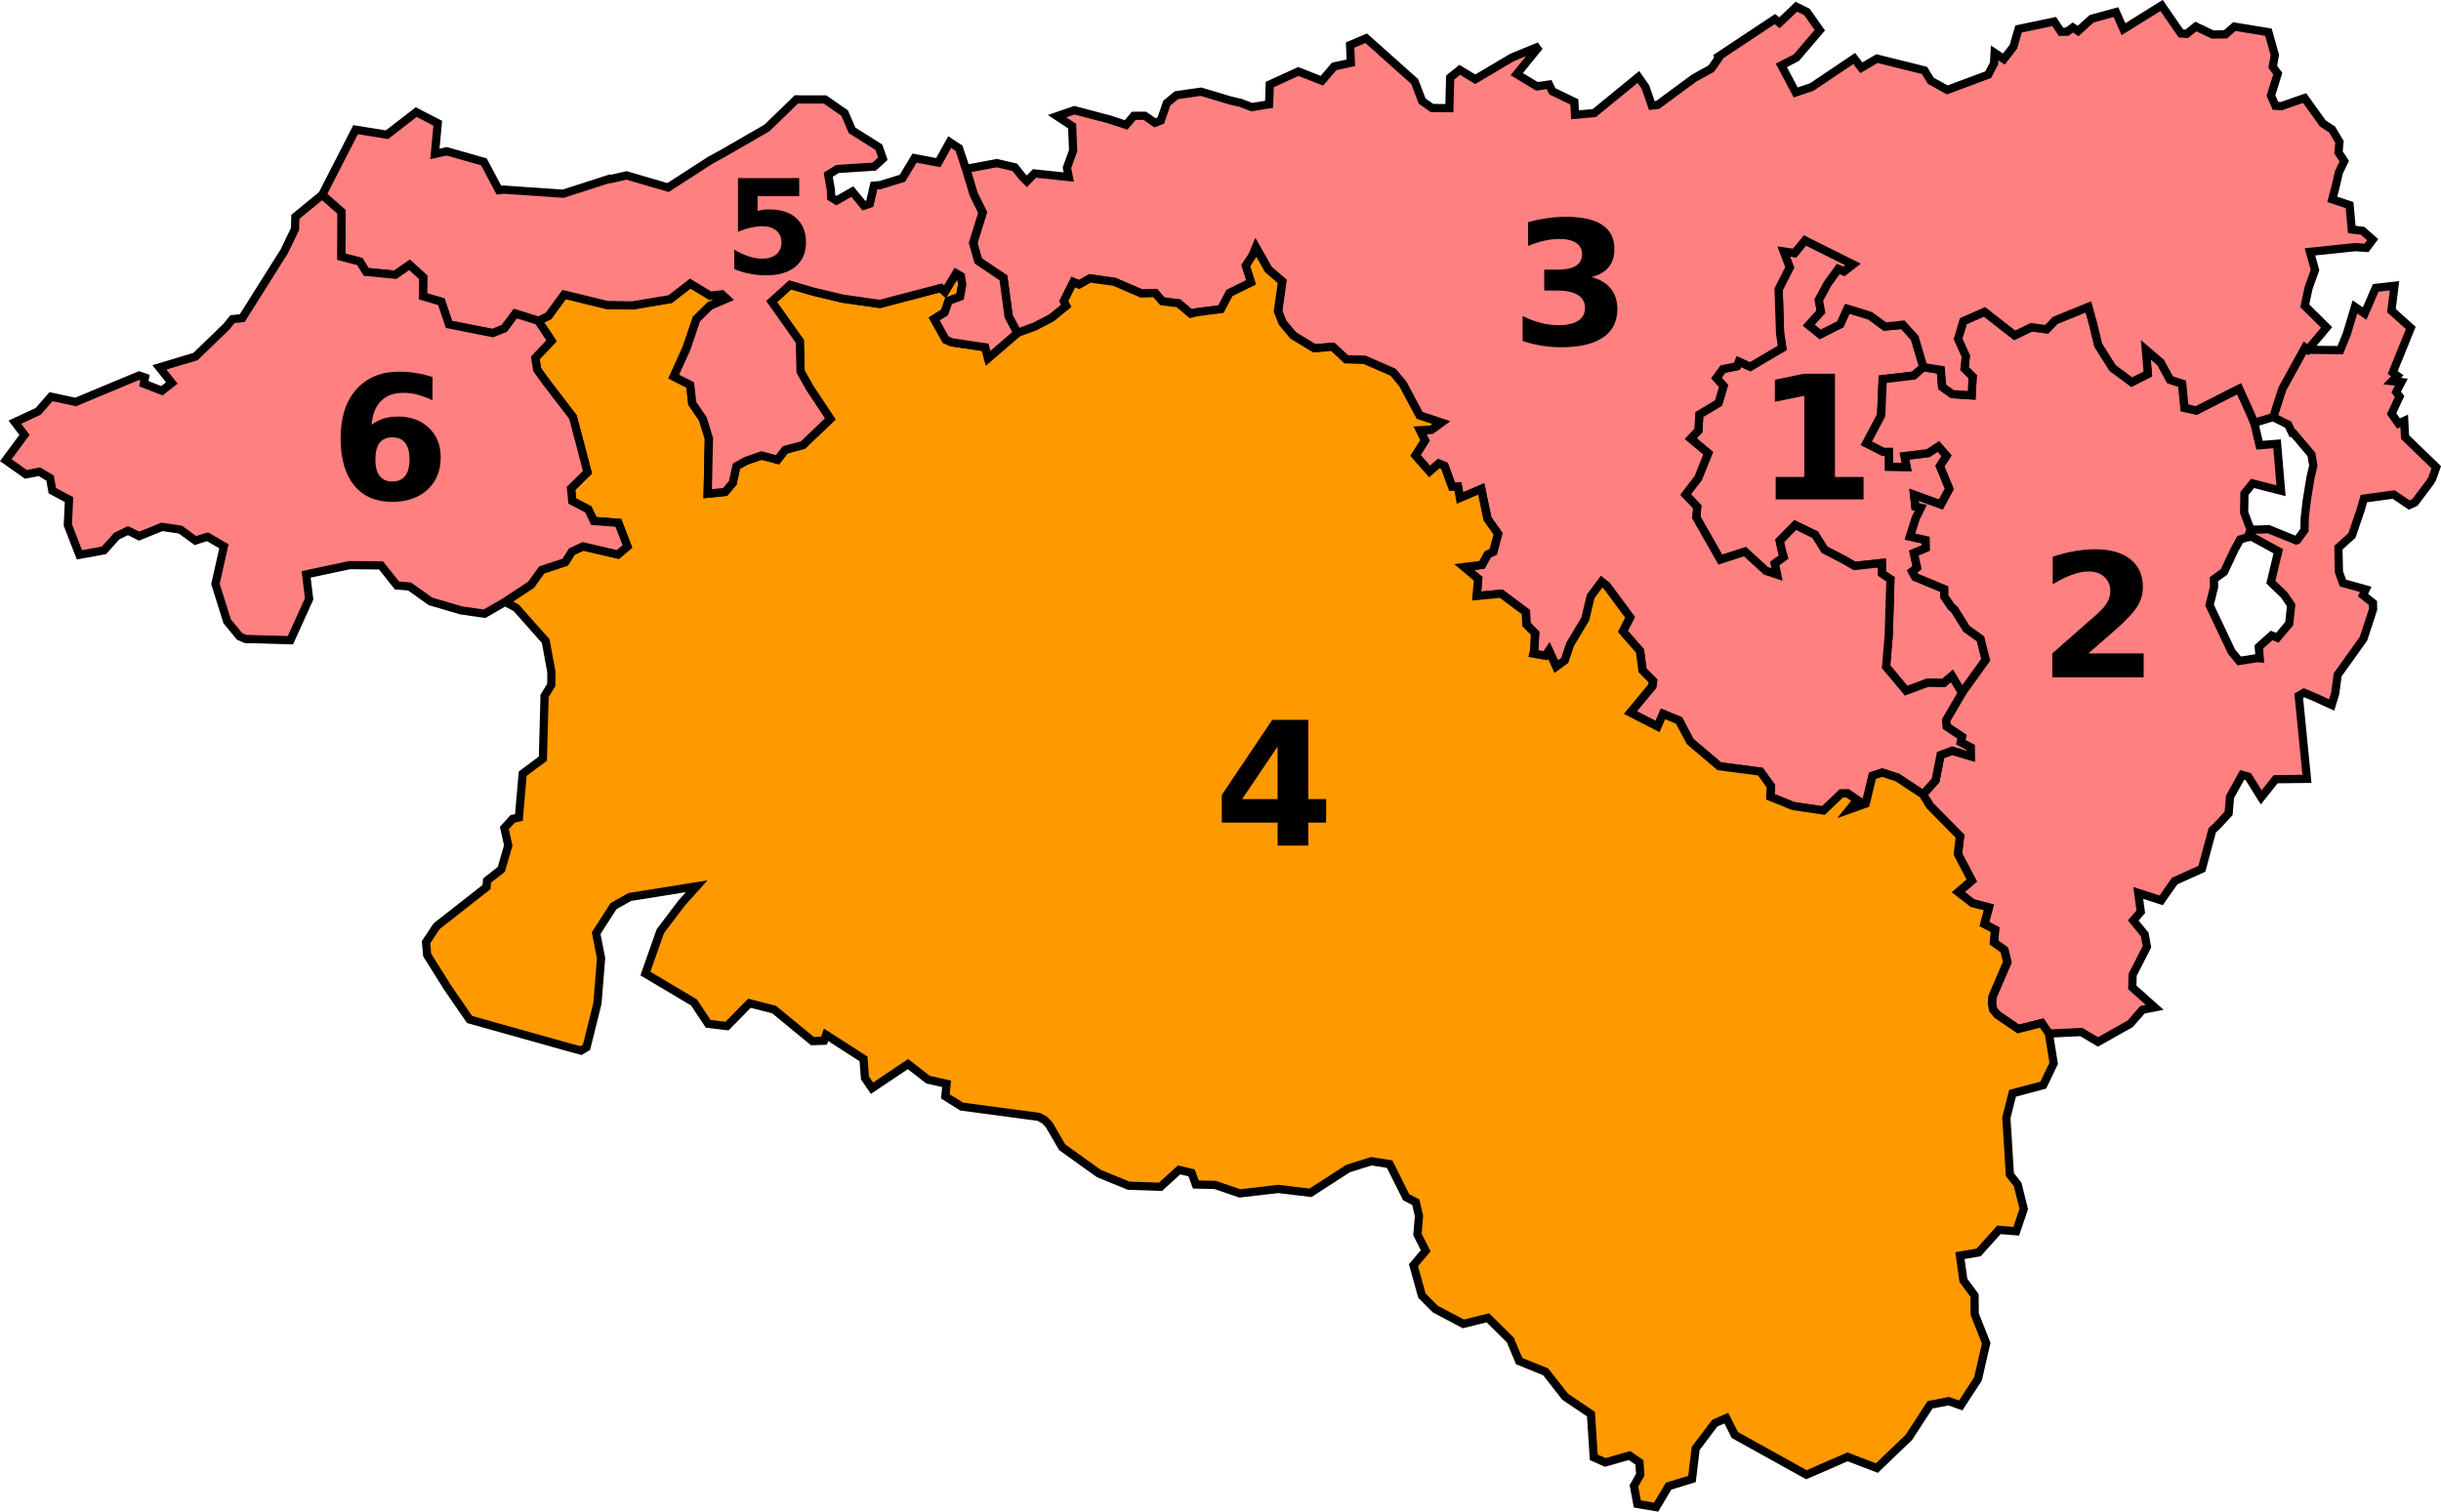
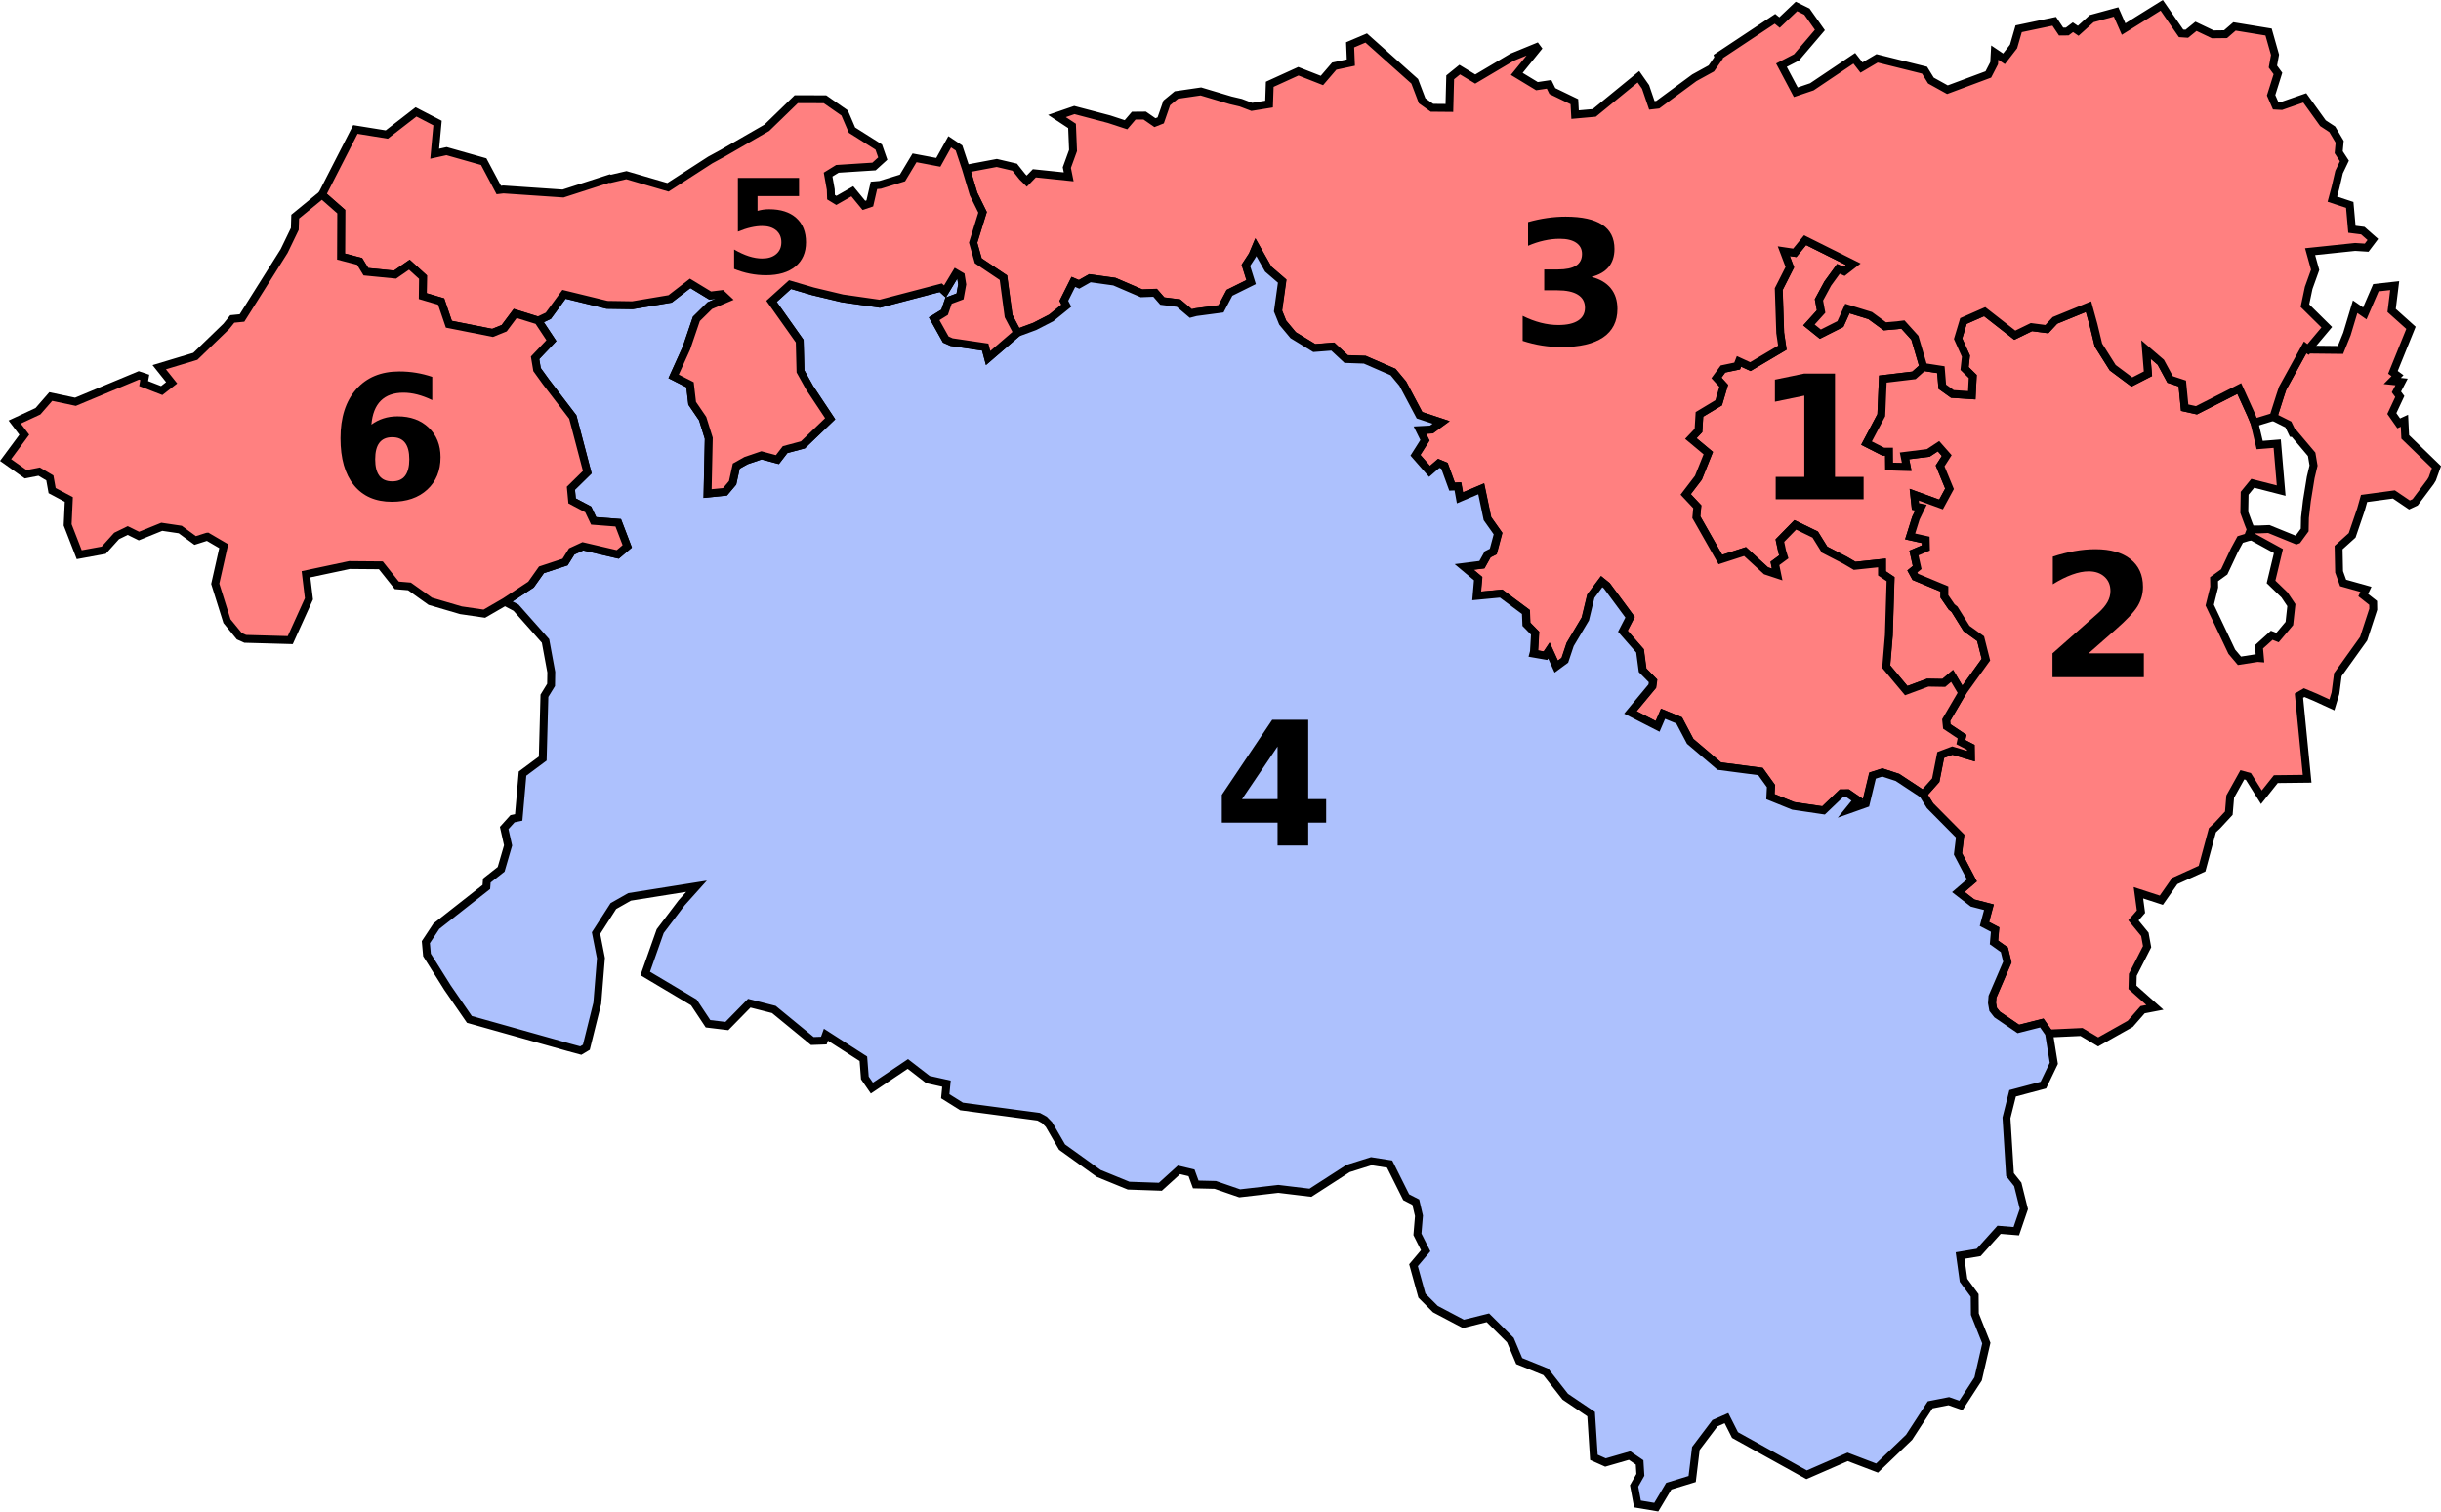
- <svg xmlns="http://www.w3.org/2000/svg" width="297.254" height="184.131" viewBox="0 0 297.254 184.131">
-   <path d="M210.588,72.417l2.932,5.158,3-.971,2.558,2.343,1.359,0.449-0.276-1.345,1.084-.8-0.2-.656-0.28-1.32,1.875-1.915,2.427,1.18,1.138,1.832,2.5,1.293,1.159,0.679,3.327-.353v1.27l1.046,0.7-0.211,6.829-0.319,3.834,2.439,2.917,2.619-.971,1.953,0.034,1.011-.854,1.222,2.057,2.907-4.039-0.647-2.556-1.71-1.234-1.472-2.358-0.342-.274L240.8,82.051l0-.9-3.536-1.47-0.363-.66,0.587-.476L237.1,76.776l1.454-.614-0.023-.986-1.9-.42,0.7-2.226,0.622-1.289-0.668-.138-0.154-1.428,3.262,1.188,1.034-1.9-1.146-2.788,0.808-1.263-1-1.136-1.245.813-2.9.363,0.269,1.333-2.136-.04-0.015-1.809-0.693,0-2.051-1.042,1.8-3.4,0.186-4.4,3.792-.453,1.149-1.023-1.046-3.557-1.458-1.612-0.727.09-1.468.127-1.788-1.312-2.777-.85-0.852,1.888L225.7,50.12,224.31,49l1.479-1.635-0.263-1.416,1.071-1.986,1.3-1.792,0.687,0.3,1.119-.865-5.868-2.926-1.253,1.541-1.341-.2,0.737,1.942-1.351,2.669,0.176,5.34,0.265,1.8-3.9,2.3-1.385-.641-0.221.57-1.725.361-0.794,1.086,0.879,0.967-0.612,2.065-2.339,1.4-0.119,1.963-0.933.979,2.128,1.777-1.2,3L209.3,69.64l1.412,1.506Z" transform="translate(-4.04 -9.404)" fill="#ff8080" stroke="#000" />
-   <path d="M277.321,71.831l0.04-2.328,0.992-1.211,3.46,0.888-0.484-5.718-2.134.173-0.645-2.729-0.391-.944-1.453-3.212-5.215,2.65-1.435-.319-0.288-2.941-1.479-.487-1.14-2.1L265.344,52l0.242,2.953-1.959,1-2.333-1.738-1.738-2.759-0.589-2.447-0.614-2.226-4.085,1.664-0.992,1.065L251.4,49.27l-2.024.986L245.7,47.39l-2.585,1.14-0.649,2.155,0.952,2.118-0.167,1.506,1,0.982-0.117,2.276-2.36-.157-1.232-.881-0.167-2.072-2.122-.33L237.1,55.149l-3.792.453L233.123,60l-1.8,3.4,2.051,1.042,0.693,0,0.015,1.809,2.136,0.04-0.269-1.333,2.9-.363,1.243-.817,1,1.14-0.808,1.263,1.146,2.784-1.034,1.907-3.262-1.188,0.154,1.428,0.668,0.138-0.622,1.289-0.7,2.226,1.9,0.42,0.023,0.982-1.454.618,0.393,1.765-0.587.476,0.363,0.664,3.536,1.47,0,0.9,0.886,1.293,0.343,0.274,1.472,2.358,1.71,1.23,0.647,2.56-2.907,4.039-1.948,3.327,0.081,0.775,1.857,1.238-0.146.668,1.2,0.626,0.017,1.078-2.258-.676-1.416.535-0.6,3.066-1.531,1.731,0.867,1.4,3.661,3.7-0.265,2.162,1.692,3.231-1.648,1.416,1.737,1.341,1.988,0.514-0.547,2.038,1.3,0.676-0.138,1.566,1.268,0.9,0.365,1.491-1.811,4.212-0.058.783,0.136,0.771L247.236,133l2.587,1.761,2.855-.723,0.881,1.263,3.934-.184,2.03,1.207,3.909-2.2,1.51-1.723,1.493-.288-2.734-2.433,0.042-1.533,1.742-3.421-0.273-1.5-1.393-1.7,0.919-1.057-0.311-2.3,2.79,0.908,1.641-2.347,3.318-1.5,1.259-4.678,0.616-.581,1.383-1.495,0.169-2.017,1.479-2.658L277.818,104l1.583,2.529,1.756-2.207,3.813-.044-1-10.122,0.639-.37,1.353,0.566,2.02,0.929,0.43-1.428,0.3-2.253,3.137-4.381,1.172-3.59-0.013-.771L291.8,81.9l0.328-.7-2.778-.779-0.487-1.353L288.8,76.115l1.65-1.487,1.071-3.141,0.382-1.353,3.63-.491,1.892,1.282,0.695-.322,1.865-2.489,0.221-.361,0.51-1.431-3.8-3.684-0.1-1.967-0.7.319-0.839-1.2,0.971-2.076-0.409-.551,0.629-1.215-1.134-.119,0.637-.645-0.556-.409,2.2-5.423-2.356-2.115,0.374-3.024-2.289.255L291.992,47.6l-1.176-.813-1,3.32-0.789,1.946-3.962-.044-0.349-.263-2.748,4.993-0.294.881-0.823,2.59,1.831,0.919,0.5,1.046,0.161,0.015,2.172,2.571,0.23,1.368-0.345,1.455-0.464,2.863-0.236,2.036-0.031,1.5-0.879,1.2-0.127.048-3.362-1.368-1.245.052-0.94,0-0.368.944,0.487-.086,3.239,1.777-0.9,3.759,1.641,1.585,0.835,1.243-0.244,2.237-1.445,1.717-0.7-.28-1.558,1.4,0.119,1.38-0.3-.023-2.2.345L275.8,88.8l-2.688-5.678,0.545-2.2-0.017-.959,1.24-.9,1.228-2.615,0.718-1.326,0.919-.28,0.368-.94-0.288-.723Z" transform="translate(-4.04 -9.404)" fill="#ff8080" stroke="#000" />
-   <path d="M204.425,20.02l-0.869-1.24-5.378,4.4-2.337.209-0.086-1.573-2.675-1.293-0.4-.821-1.479.221-2.456-1.491,2.75-3.392-3.318,1.36-4.484,2.658-1.894-1.147-1.161.94-0.1,3.728-2.118-.019-1.2-.85-0.906-2.379-5.906-5.269-1.959.833,0.09,2.162-2.024.432-1.5,1.746-2.869-1.125L158.665,19.7l-0.083,2.41-2.1.342-1.347-.51-1.226-.288-3.625-1.082L147.3,21l-1.17.963-0.737,2.124-0.7.278-1.247-.862-1.334.011-0.944,1.105-2.044-.672-4.244-1.117-2.115.727,1.834,1.207,0.123,2.991-0.756,2.084,0.226,1.128-4.179-.436-0.927.956-0.526-.52-0.938-1.18-2.187-.514-3.736.7,0.921,3.078,1.1,2.233L122.566,39l0.622,2.2,3.066,2.053,0.629,4.684,1.073,2.042,2.118-.779,2.011-1.034,1.836-1.487-0.305-.589,1.159-2.312,0.7,0.3,1.32-.746,2.982,0.416,3.306,1.424,1.648-.063,0.879,1.007,1.973,0.251,1.5,1.266,0.631-.165,3.049-.4,1.029-1.953,2.635-1.3-0.639-2.042,0.806-1.238L157,39.552l1.5,2.665,1.7,1.466-0.507,3.642,0.57,1.412,1.276,1.529,2.571,1.566,2.251-.177,1.633,1.518,2.268,0.082,3.442,1.5,1.18,1.412,2.04,3.849,2.629,0.873-1.176.858-1.406.079,0.612,1.238-1.157,1.825,1.719,1.963,1.124-.971,0.691,0.288,0.925,2.54,0.708-.031,0.253,1.4,2.59-1.1,0.758,3.632,1.288,1.821L185.9,76.609l-0.679.342-0.7,1.263-2.159.274,1.7,1.424-0.182,2.107,2.984-.284,3.011,2.241,0.061,1.5,1.059,1.082-0.13,2.264-0.061.224,1.46,0.255,0.42-.626,0.892,1.957,1.048-.771,0.645-1.93,1.846-3.1,0.67-2.78,1.322-1.769,0.618,0.5,2.834,3.834-0.879,1.706,2.088,2.387,0.315,2.368,1.27,1.289L205.263,93,202.6,96.21l3.318,1.7,0.66-1.537,1.955,0.806,1.347,2.556,3.548,3.016,5.012,0.656,1.274,1.769-0.065,1.293,2.778,1.125,3.694,0.547,2.172-2.076,0.76-.008,1.172,0.806-0.931,1.151,1.973-.7,0.819-3.406,1.192-.382,1.836,0.6,3.108,2.049,1.531-1.727,0.6-3.07,1.416-.535,2.258,0.676-0.015-1.078-1.2-.626,0.146-.668L241.1,97.91l-0.081-.775,1.948-3.327-1.222-2.057-1.011.854-1.953-.034-2.619.971-2.439-2.917,0.319-3.834,0.211-6.829-1.046-.7v-1.27l-3.327.353-1.159-.679-2.5-1.293-1.138-1.832-2.427-1.18-1.875,1.915,0.28,1.32,0.2,0.656-1.084.8,0.276,1.345-1.359-.449-2.558-2.343-3,.971L210.6,72.419l0.119-1.266L209.3,69.646l1.552-2.032,1.2-3-2.128-1.777,0.933-.982,0.117-1.959,2.341-1.408,0.612-2.065-0.879-.967,0.794-1.086,1.725-.361,0.221-.566,1.385,0.637,3.9-2.3-0.265-1.8-0.176-5.34,1.351-2.665-0.737-1.946,1.339,0.2,1.255-1.541,5.868,2.926-1.119.869-0.687-.3-1.3,1.792-1.071,1.986,0.263,1.416-1.479,1.639,1.387,1.117,2.441-1.23L229,47.01l2.775,0.854,1.79,1.309,1.468-.127,0.727-.09,1.456,1.612,1.046,3.559,2.124,0.33,0.167,2.072,1.23,0.881,2.362,0.153,0.115-2.276-0.994-.979L243.43,52.8l-0.952-2.118,0.649-2.159,2.585-1.136,3.669,2.863,2.024-.982,1.879,0.244,0.992-1.065,4.085-1.667,0.614,2.23,0.589,2.443,1.738,2.759,2.333,1.742,1.959-1L265.353,52l1.806,1.552,1.14,2.1,1.479,0.487,0.288,2.945L271.5,59.4l5.213-2.65,1.454,3.212,0.39,0.948,2.314-.708,0.823-2.59,0.294-.881,2.748-4.993L285.086,52l2.28-2.713-2.659-2.627,0.455-2.162,0.789-2.2-0.614-2.214,5.486-.574,1.4,0.09,0.752-1-1.222-1.077-1.326-.169-0.265-2.968-2.115-.7,0.384-1.435,0.434-1.867,0.647-1.353-0.7-1.069,0.119-1.266-0.9-1.522-1.134-.743-2.21-3.084-2.836.986-0.716-.04-0.549-1.263,0.833-2.658-0.614-.84,0.259-1.431-0.785-2.777-4.148-.679-1.092.944-1.552.019-2.047-.975-1.115.9-0.7-.048-2.358-3.414-4.642,2.89-0.913-2.08-2.968.81L257.1,13.183l-0.641-.436-0.689.518-0.75.008-0.835-1.247-4.333.908-0.624,2.155L248.064,16.6l-1.128-.76-0.073,1.289L246.157,18.5l-4.981,1.856-2.009-1.113-0.775-1.263-5.781-1.439-1.9,1.117-0.875-1.128L224.672,20l-1.957.664-1.748-3.295,1.833-.944,2.849-3.342-1.579-2.233-1.276-.629-2.059,1.957-0.553-.453-6.915,4.588,0.054,0.173-0.89,1.278L210.365,18.9l-4.456,3.283-0.72.082Z" transform="translate(-4.04 -9.404)" fill="#ff8080" stroke="#000" />
-   <path d="M189.04,175.2l-1.078-2.56-2.734-2.713-2.988.743-3.408-1.8-1.639-1.641-1.025-3.707,1.481-1.758-1-2,0.188-2.257-0.388-1.664-1.17-.6-2.013-4.033-2.234-.353-2.83.888-4.576,2.957-3.912-.472-4.7.543-2.98-1.027-2.37-.056-0.516-1.416-1.525-.361-2.27,2.057-3.868-.134-3.636-1.487-4.463-3.2-1.593-2.748-0.556-.57-0.7-.382-9.393-1.255-1.984-1.243,0.15-1.529-2.253-.5-2.45-1.9-4.377,2.938-0.856-1.243-0.18-2.328-4.557-2.93-0.257.716-1.4.052L98.3,132.376l-3-.764-2.725,2.78-2.3-.278-1.723-2.6-5.92-3.523,1.821-5.16,2.606-3.44,1.815-2.024-8.149,1.3-1.973,1.117-2.113,3.287,0.6,3.055-0.445,5.494-1.332,5.359-0.677.4-1.52-.412L61.22,133.585l-2.661-3.861-2.5-3.991-0.14-1.556,1.284-1.942,6.085-4.778,0.058-.783,1.742-1.372,0.846-2.913-0.476-2.118,1.015-1.128,0.754-.161,0.466-5.336,2.458-1.829,0.205-7.652,0.81-1.32,0.025-1.552-0.7-3.8L66.9,83.443l-1.36-.72,3.176-2.1,1.272-1.8,2.872-.948,0.812-1.3,1.357-.622,4.244,0.99,1.159-.982-1.1-2.87-2.989-.232-0.664-1.4-1.963-1.038L73.571,68.9l2-1.959L73.8,60.221l-3.285-4.294L69.449,54.45l-0.24-1.435,1.986-2.1-1.621-2.443,1.247-.593,1.913-2.608,5.238,1.278L81.064,46.6l4.588-.771,2.441-1.888,2.439,1.479,1.41-.177,0.576,0.543-2.028.862-1.639,1.612-1.213,3.567-1.558,3.44,2,1.011,0.261,2.26,1.276,1.871L90.361,62.8l-0.148,6.735,2.13-.221,0.919-1.09,0.445-2.038,1.19-.664,1.882-.641L98.715,65.4l0.936-1.215,2.172-.581,3.318-3.181-2.487-3.747-1.13-2.017-0.094-3.684L98,46.127l2.257-2.036,2.782,0.817,3.586,0.858,4.553,0.652,7.43-1.95,0.5,0.46,1.351-2.241,0.589,0.345,0.163,1.023-0.265,1.474-1.395.52-0.485,1.412-1.27.787,1.414,2.529,0.7,0.311,4.1,0.61,0.355,1.33,3.557-3.066,2.117-.779,2.011-1.034,1.836-1.487-0.305-.589,1.159-2.312,0.7,0.3,1.32-.746,2.98,0.416,3.308,1.424,1.646-.063,0.879,1.007,1.974,0.251,1.5,1.266,0.631-.165,3.049-.4,1.029-1.953,2.635-1.3-0.639-2.042,0.806-1.238,0.407-.971,1.5,2.665,1.7,1.466-0.507,3.642,0.57,1.412,1.276,1.529,2.571,1.566,2.251-.177,1.631,1.518,2.27,0.082,3.442,1.5,1.178,1.412L176.9,60l2.629,0.873-1.176.862-1.406.075,0.61,1.238L176.4,64.874l1.717,1.963,1.124-.971,0.693,0.288,0.925,2.54,0.708-.031,0.253,1.4,2.59-1.1,0.756,3.632,1.289,1.821L185.873,76.6l-0.679.342-0.7,1.263-2.159.274,1.7,1.424L183.851,82l2.982-.284,3.013,2.241,0.061,1.5,1.059,1.082-0.132,2.264-0.059.224,1.46,0.255,0.42-.626,0.89,1.957,1.048-.771,0.645-1.93,1.848-3.1,0.67-2.777,1.32-1.773,0.62,0.5,2.834,3.834-0.879,1.706,2.088,2.387,0.315,2.368,1.27,1.289-0.09.637L202.569,96.2l3.318,1.7,0.66-1.537,1.953,0.806,1.349,2.556,3.548,3.016,5.01,0.656,1.274,1.769-0.065,1.293,2.78,1.125,3.692,0.547,2.174-2.076,0.76-.008,1.172,0.806L229.264,108l1.973-.7,0.819-3.406,1.192-.382,1.836,0.6,3.108,2.049,0.867,1.4,3.659,3.7-0.263,2.162,1.692,3.235-1.648,1.412,1.735,1.341,1.99,0.514-0.549,2.038,1.3,0.679-0.138,1.562,1.268,0.9,0.365,1.491-1.811,4.216-0.058.783,0.136,0.768,0.484,0.618,2.587,1.765,2.855-.723,0.881,1.259,0.585,3.657-1.272,2.65-3.742.994-0.75,2.991,0.432,6.917,0.944,1.188,0.745,3-0.923,2.706-2.1-.173-2.485,2.761-2.262.378,0.418,3.012,1.357,1.844,0.021,2.28,1.4,3.527-1,4.361-2.1,3.227-1.476-.518-2.264.445-2.573,3.957-3.9,3.744-3.577-1.364-5,2.178-8.721-4.835-1.04-2.061-1.406.618-2.32,3.074-0.451,3.721-2.848.873-1.522,2.556-2.287-.386-0.413-2.2,0.762-1.349-0.094-1.518-1.216-.833-2.936.846-1.41-.629-0.34-5.261-3.147-2.124-2.368-3.024Z" transform="translate(-4.04 -9.404)" fill="#f90" stroke="#000" />
-   <path d="M57,28.155l0.347-3.74-2.625-1.357-3.557,2.755L47.339,25.2l-4.07,7.954,2.345,2.061-0.023,5.476,2.262,0.589,0.768,1.255,3.55,0.349,1.738-1.2,1.665,1.514-0.029,2.316,2.235,0.66,0.938,2.761,5.321,1.053,1.414-.57,1.345-1.8,2.782,0.865,1.247-.589,1.913-2.611,5.238,1.278,3.091,0.048,4.588-.771L88.1,43.947l2.439,1.479,1.41-.173,0.576,0.539-2.028.862-1.639,1.612-1.213,3.567-1.558,3.44,2,1.015,0.261,2.257,1.276,1.871,0.746,2.391-0.148,6.735,2.13-.221,0.919-1.09L93.715,66.2l1.19-.668,1.882-.641,1.936,0.518,0.936-1.215,2.172-.581,3.318-3.181-2.487-3.744-1.13-2.02-0.094-3.684-3.431-4.845,2.257-2.038,2.782,0.817,3.586,0.858,4.553,0.652,7.43-1.946,0.5,0.46,1.351-2.245,0.589,0.345,0.163,1.027-0.265,1.47-1.395.52-0.485,1.412-1.27.787,1.414,2.529,0.7,0.315,4.1,0.606,0.355,1.33,3.557-3.062-1.075-2.046-0.629-4.68-3.064-2.057-0.624-2.2,1.147-3.7-1.1-2.233-0.923-3.078-0.84-2.521-1.13-.75-1.391,2.5-2.894-.547-1.468,2.45-2.715.837-0.76.067-0.5,2.193-0.72.24-1.408-1.713L105.9,33.837l-0.65-.4-0.029-.919-0.326-1.829,1.128-.7,4.463-.288,1.065-.967-0.491-1.4L107.8,25.283l-0.9-2.1L104.51,21.52l-3.494-.008-1.349,1.312-2.237,2.17-5.371,3.1-1.522.829-5.142,3.323-5.064-1.478-1.938.453-0.1-.048L72.625,33l-7.269-.5-0.56.067-1.834-3.452-4.523-1.282Z" transform="translate(-4.04 -9.404)" fill="#ff8080" stroke="#000" />
-   <path d="M38.664,40.006l-5.129,8.151-1.186.119-0.721.9L27.852,52.83l-4.4,1.326,1.514,1.9L23.759,57l-2.2-.854,0.136-.754-0.721-.244-7.719,3.216-3.007-.637-1.56,1.788L5.852,60.831l1.172,1.545-2.28,3.08L7.2,67.191,8.669,66.9l0.165-.034,1.3,0.768,0.278,1.545,2.032,1.078-0.142,3.1,1.41,3.632,2.986-.547L18.265,74.7l1.355-.66,1.364,0.672,2.782-1.128,2.247,0.334,1.819,1.333,1.447-.46,0.046,0,1.982,1.159-1.032,4.58L31.7,85.079l1.5,1.832,0.725,0.326,5.482,0.153,2.276-5.029-0.361-2.991,5.294-1.125,3.82,0.031,1.944,2.443,1.541,0.13,2.535,1.809,3.73,1.094,2.855,0.416,2.506-1.451,3.176-2.1L70,78.828l2.872-.948,0.812-1.293,1.357-.626,4.244,0.99,1.159-.982-1.1-2.87-2.989-.232-0.664-1.4-1.963-1.038-0.146-1.541,2-1.959-1.763-6.716-3.285-4.294-1.069-1.478-0.24-1.435L71.2,50.918l-1.621-2.447L66.8,47.606l-1.345,1.8-1.414.57L58.72,48.919l-0.938-2.761-2.235-.66,0.029-2.316-1.665-1.514-1.738,1.2-3.55-.349-0.768-1.255-2.262-.589L45.614,35.2,43.269,33.14l-3.26,2.673-0.048,1.5Z" transform="translate(-4.04 -9.404)" fill="#ff8080" stroke="#000" />
-   <text transform="translate(147.849 103.001)" font-size="21" font-family="DejaVu Sans" font-weight="700">4</text>
-   <text transform="translate(40.182 60.834)" font-size="21" font-family="DejaVu Sans" font-weight="700">6</text>
-   <text transform="translate(88.182 33.322)" font-size="15.941" font-family="DejaVu Sans" font-weight="700">5</text>
-   <text transform="translate(184.015 42.001)" font-size="21" font-family="DejaVu Sans" font-weight="700">3</text>
-   <text transform="translate(213.765 60.834)" font-size="21" font-family="DejaVu Sans" font-weight="700">1</text>
-   <text transform="translate(248.265 82.501)" font-size="21" font-family="DejaVu Sans" font-weight="700">2</text>
+ <svg xmlns="http://www.w3.org/2000/svg" width="930.125" height="576.101" viewBox="0 0 930.125 576.101">
+   <path d="M685.186,578.408l9.176,16.142,9.392-3.038,8,7.332,4.252,1.405-0.865-4.21,3.393-2.51-0.63-2.054-0.877-4.131,5.867-5.993,7.6,3.693,3.561,5.735,7.837,4.047,3.627,2.126,10.413-1.1v3.975l3.273,2.192-0.66,21.372-1,12,7.633,9.128,8.2-3.038,6.113,0.108,3.165-2.672,3.825,6.438,9.1-12.641-2.024-8-5.351-3.861-4.606-7.38-1.069-.858-2.78-4.047,0.006-2.816-11.068-4.6-1.135-2.066,1.838-1.49-1.231-5.537,4.552-1.921-0.072-3.087-5.933-1.315,2.186-6.966,1.946-4.035-2.09-.433-0.481-4.468,10.209,3.717,3.237-5.957-3.585-8.726,2.528-3.951-3.135-3.555-3.9,2.546-9.062,1.135,0.841,4.173-6.684-.126-0.048-5.663-2.168.012-6.419-3.261,5.639-10.635,0.582-13.77,11.866-1.417,3.6-3.2L768.5,510.015l-4.564-5.044-2.276.282-4.594.4-5.6-4.107-8.69-2.66-2.666,5.909-7.633,3.838-4.348-3.5,4.63-5.117-0.823-4.432,3.351-6.216,4.078-5.609,2.15,0.937,3.5-2.709-18.364-9.158-3.921,4.822-4.2-.625,2.306,6.077-4.228,8.353,0.552,16.712,0.829,5.639L705.8,521.022l-4.336-2.006-0.691,1.784-5.4,1.129-2.486,3.4,2.75,3.027-1.915,6.462-7.32,4.4-0.372,6.143-2.919,3.063,6.66,5.561L686,563.36l-4.852,6.359,4.42,4.714Z" transform="translate(-38.86 -381.291)" fill="#ff8080" stroke="#000" stroke-width="3" />
+   <path d="M894.033,576.577l0.126-7.284,3.1-3.789,10.827,2.78-1.513-17.9-6.678.54-2.018-8.539-1.225-2.954-4.546-10.052-16.322,8.293-4.492-1-0.9-9.206-4.63-1.525-3.567-6.581-5.651-4.858,0.757,9.242-6.131,3.14-7.3-5.441-5.441-8.635-1.844-7.657-1.922-6.966L821.881,503.4l-3.1,3.333-5.879-.762-6.335,3.087-11.482-8.972-8.089,3.567-2.03,6.744,2.978,6.63-0.522,4.714,3.117,3.074-0.366,7.122-7.386-.493-3.855-2.756L778.4,522.2l-6.642-1.033-3.6,3.2L756.3,525.786l-0.589,13.77-5.633,10.635,6.419,3.261,2.168-.012,0.048,5.663,6.684,0.126-0.841-4.173,9.062-1.135,3.891-2.558,3.141,3.567-2.528,3.951,3.585,8.714-3.237,5.969-10.209-3.717,0.481,4.468,2.09,0.433-1.946,4.035-2.186,6.966,5.933,1.315,0.072,3.074-4.552,1.934,1.231,5.525-1.838,1.49,1.135,2.077,11.068,4.6-0.006,2.816,2.774,4.047,1.075,0.858,4.606,7.38,5.351,3.849,2.024,8.011-9.1,12.641-6.1,10.413,0.252,2.426,5.813,3.873-0.456,2.09,3.765,1.958,0.054,3.375-7.068-2.114-4.432,1.676-1.892,9.6-4.792,5.417,2.714,4.384L785.8,700.026l-0.829,6.768,5.3,10.112-5.158,4.432,5.435,4.2,6.221,1.609-1.711,6.378,4.06,2.114-0.433,4.9,3.969,2.828,1.141,4.666-5.669,13.181-0.18,2.45,0.426,2.414,1.513,1.934,8.1,5.513,8.936-2.264,2.756,3.951,12.311-.576,6.353,3.777,12.232-6.876,4.726-5.392,4.672-.9-8.557-7.614,0.132-4.8,5.453-10.707-0.853-4.7-4.36-5.326,2.876-3.309-0.973-7.212,8.731,2.841,5.134-7.344,10.383-4.7,3.939-14.641,1.928-1.819,4.33-4.678,0.529-6.312,4.63-8.317,2.306,0.643,4.954,7.915,5.495-6.906,11.932-.138-3.123-31.677,2-1.159,4.234,1.772,6.323,2.907,1.345-4.468,0.925-7.05,9.818-13.71,3.669-11.235-0.042-2.414-3.777-2.978,1.027-2.192-8.7-2.438-1.525-4.233-0.192-9.254,5.164-4.654,3.351-9.83,1.195-4.233,11.362-1.537,5.921,4.011,2.174-1.009,5.837-7.789,0.691-1.129,1.6-4.48-11.9-11.53-0.3-6.155-2.18,1-2.624-3.741,3.038-6.5L952,530.682l1.97-3.8-3.549-.372,1.994-2.018-1.741-1.279,6.87-16.971-7.374-6.618,1.171-9.464-7.164.8-4.228,9.783-3.681-2.546-3.123,10.389-2.468,6.089-12.4-.138-1.093-.822-8.6,15.626-0.919,2.756-2.576,8.107,5.729,2.876,1.579,3.273,0.5,0.048,6.8,8.047,0.721,4.282-1.081,4.552-1.453,8.959-0.739,6.372-0.1,4.69-2.75,3.753-0.4.15-10.521-4.282-3.9.162-2.942-.012-1.153,2.954,1.525-.27,10.137,5.561-2.816,11.764,5.134,4.961,2.612,3.891-0.763,7-4.522,5.375-2.192-.877-4.876,4.4L900,632.146l-0.937-.072-6.882,1.081L889.27,629.7l-8.413-17.769,1.705-6.876-0.054-3,3.879-2.8,3.843-8.185,2.246-4.15,2.876-.877,1.153-2.942-0.9-2.264Z" transform="translate(-38.86 -381.291)" fill="#ff8080" stroke="#000" stroke-width="3" />
+   <path d="M665.9,414.426l-2.72-3.879-16.832,13.77-7.314.655-0.27-4.924L630.389,416l-1.261-2.57-4.63.691-7.687-4.666,8.605-10.617-10.383,4.258L601,411.412l-5.927-3.591-3.633,2.942-0.306,11.668-6.63-.06-3.747-2.66-2.834-7.446-18.484-16.49-6.131,2.606,0.282,6.768-6.335,1.351-4.69,5.465-8.978-3.519-10.9,4.972-0.258,7.542-6.582,1.069-4.216-1.6-3.837-.9-11.344-3.387-9.344,1.363-3.663,3.014-2.306,6.648-2.2.871-3.9-2.7-4.174.036-2.955,3.459-6.4-2.1-13.283-3.5-6.618,2.276,5.741,3.777,0.384,9.362-2.366,6.522,0.708,3.531-13.079-1.363-2.9,2.991-1.645-1.627-2.937-3.693-6.846-1.609L406.973,445.6l2.882,9.632,3.441,6.99-3.585,11.59,1.946,6.894,9.6,6.425,1.97,14.659,3.357,6.389,6.63-2.438L439.5,502.5l5.747-4.654-0.955-1.844,3.627-7.236,2.18,0.937,4.131-2.336,9.332,1.3,10.347,4.455,5.158-.2,2.75,3.153,6.173,0.787,4.69,3.964,1.976-.517,9.542-1.267,3.219-6.113,8.245-4.084-2-6.389,2.522-3.873,1.273-3.038,4.708,8.341,5.32,4.588-1.585,11.4,1.784,4.42,3.993,4.786,8.047,4.9,7.044-.553,5.11,4.75,7.1,0.258,10.773,4.69,3.693,4.42L579.83,539.6l8.227,2.732-3.681,2.684-4.4.246,1.915,3.873-3.621,5.711,5.381,6.143,3.519-3.038,2.162,0.9,2.894,7.951,2.216-.1,0.793,4.366,8.107-3.435L605.713,579l4.03,5.7-1.814,6.828L605.8,592.6l-2.2,3.951-6.756.858,5.327,4.455-0.57,6.594,9.338-.888,9.422,7.014,0.192,4.69,3.315,3.387-0.408,7.086-0.192.7,4.57,0.8,1.315-1.958,2.793,6.125L635.222,633l2.018-6.041,5.777-9.7,2.1-8.7,4.138-5.537,1.934,1.561,8.87,12-2.75,5.339,6.534,7.471,0.985,7.41,3.975,4.035-0.276,1.994-8.341,10.041,10.383,5.315,2.066-4.81,6.119,2.522,4.216,8,11.1,9.44,15.685,2.054,3.987,5.537-0.2,4.047,8.7,3.519,11.56,1.712,6.8-6.5,2.378-.024,3.669,2.522-2.912,3.6,6.173-2.192,2.564-10.659,3.729-1.195,5.747,1.885,9.728,6.413,4.792-5.4,1.892-9.608,4.432-1.676,7.068,2.114-0.048-3.375-3.771-1.958,0.456-2.09-5.813-3.873-0.252-2.426,6.1-10.413-3.825-6.438-3.165,2.672-6.113-.108-8.2,3.038-7.633-9.128,1-12,0.66-21.372-3.273-2.192v-3.975l-10.413,1.1-3.627-2.126-7.837-4.047-3.561-5.735-7.6-3.693-5.867,5.993,0.877,4.131,0.63,2.054-3.393,2.51,0.865,4.21-4.252-1.405-8-7.332-9.392,3.038-9.176-16.142,0.372-3.964-4.426-4.714,4.858-6.359L689.8,554l-6.66-5.561,2.919-3.074,0.366-6.131,7.326-4.408,1.915-6.462-2.75-3.027,2.486-3.4,5.4-1.129,0.691-1.772,4.336,1.994,12.191-7.212-0.829-5.639-0.552-16.712,4.228-8.341-2.306-6.089,4.192,0.625,3.927-4.822L745.038,482l-3.5,2.72-2.15-.949-4.078,5.609-3.351,6.216,0.823,4.432-4.63,5.128,4.342,3.5,7.638-3.849L742.8,498.9l8.683,2.672,5.6,4.1,4.594-.4,2.276-.282,4.558,5.044,3.273,11.139,6.648,1.033,0.522,6.485,3.849,2.756,7.392,0.48,0.36-7.122-3.111-3.063,0.522-4.714-2.978-6.63,2.03-6.756,8.089-3.555,11.482,8.959,6.335-3.074,5.879,0.762,3.1-3.333,12.785-5.219,1.922,6.978,1.844,7.644,5.441,8.635,7.3,5.452,6.131-3.14-0.757-9.242,5.651,4.858,3.567,6.57,4.63,1.525,0.9,9.218,4.492,0.984,16.316-8.293,4.552,10.052,1.219,2.967,7.242-2.216,2.576-8.107,0.919-2.756,8.6-15.626,1.093,0.822,7.134-8.491-8.323-8.221,1.423-6.768,2.468-6.882-1.922-6.93,17.169-1.8,4.384,0.282,2.354-3.123-3.825-3.369-4.149-.529-0.829-9.29-6.618-2.18,1.2-4.492,1.357-5.843,2.024-4.233L930,439.3l0.372-3.964-2.822-4.762L924,428.246,917.08,418.6l-8.876,3.087-2.24-.126-1.718-3.951,2.606-8.317-1.922-2.63,0.811-4.48-2.456-8.69L890.3,391.363l-3.417,2.954-4.858.06-6.408-3.051-3.489,2.828-2.18-.15-7.38-10.683-14.527,9.044-2.859-6.509-9.29,2.534-5.152,4.642-2.006-1.363-2.156,1.622-2.348.024-2.612-3.9-13.56,2.841-1.952,6.744-3.639,4.714-3.531-2.378-0.228,4.035-2.21,4.293-15.589,5.807-6.287-3.483-2.426-3.951-18.094-4.5-5.939,3.5-2.738-3.531-16.166,10.863-6.125,2.077-5.471-10.311,5.735-2.954,8.918-10.461-4.942-6.99-3.993-1.97-6.444,6.125-1.73-1.417-21.643,14.358,0.168,0.54-2.786,4-6.461,3.555-13.944,10.275-2.252.258Z" transform="translate(-38.86 -381.291)" fill="#ff8080" stroke="#000" stroke-width="3" />
+   <path d="M617.748,900.069l-3.375-8.011-8.557-8.491-9.35,2.324L585.8,880.258l-5.128-5.134-3.207-11.6,4.636-5.5-3.141-6.263,0.589-7.062-1.213-5.206-3.663-1.885-6.3-12.623-6.99-1.1-8.857,2.78L538.2,835.91l-12.245-1.477-14.713,1.7-9.326-3.213-7.416-.174-1.615-4.432-4.774-1.129-7.1,6.438L468.9,833.2l-11.38-4.654-13.968-10.029-4.984-8.6-1.741-1.784-2.186-1.195-29.4-3.928-6.209-3.891,0.468-4.786-7.05-1.573-7.668-5.933-13.7,9.194-2.678-3.891-0.564-7.284-14.262-9.17-0.8,2.24-4.39.162-14.641-12.022-9.386-2.39-8.527,8.7-7.194-.871-5.393-8.131-18.526-11.026,5.7-16.148,8.155-10.767,5.681-6.336-25.5,4.06-6.173,3.5-6.612,10.287,1.874,9.56-1.393,17.193-4.167,16.772-2.12,1.267-4.756-1.291L217.72,769.843l-8.329-12.082-7.831-12.49-0.438-4.87,4.017-6.077,19.042-14.953,0.18-2.45,5.453-4.293,2.648-9.115-1.489-6.63,3.177-3.531,2.36-.5,1.459-16.7,7.693-5.723,0.643-23.949,2.534-4.131,0.078-4.858-2.192-11.9L235.5,612.917l-4.258-2.252,9.939-6.558,3.982-5.621,8.99-2.967,2.54-4.06,4.245-1.946,13.283,3.1,3.627-3.074-3.441-8.984-9.356-.726-2.078-4.378-6.143-3.249-0.456-4.81,6.245-6.131L257.1,540.242,246.821,526.8l-3.345-4.624-0.751-4.492,6.215-6.558-5.074-7.644,3.9-1.855,5.987-8.161,16.394,4,9.674,0.15,14.358-2.414,7.638-5.909,7.633,4.63,4.414-.553,1.8,1.7-6.347,2.7-5.128,5.044-3.8,11.164-4.876,10.767,6.251,3.165,0.817,7.074,3.993,5.855,2.336,7.482L308.457,569.4l6.666-.691L318,565.294l1.393-6.378,3.723-2.077,5.891-2.006,6.059,1.622,2.93-3.8,6.8-1.819,10.383-9.956-7.783-11.728-3.537-6.312-0.294-11.53-10.737-15.175,7.062-6.372,8.708,2.558L359.819,495l14.25,2.042,23.252-6.1,1.579,1.441,4.228-7.014,1.844,1.081,0.511,3.2-0.829,4.612-4.366,1.627-1.519,4.42-3.975,2.462,4.426,7.915,2.2,0.973,12.833,1.91,1.111,4.162,11.134-9.6,6.624-2.438,6.293-3.236,5.747-4.654-0.955-1.844,3.627-7.236,2.18,0.937,4.131-2.336,9.326,1.3,10.353,4.455,5.152-.2,2.75,3.153,6.179,0.787,4.69,3.964,1.976-.517,9.542-1.267,3.219-6.113,8.245-4.084-2-6.389,2.522-3.873,1.273-3.038,4.708,8.341,5.32,4.588-1.585,11.4,1.784,4.42,3.993,4.786,8.047,4.9,7.044-.553,5.1,4.75,7.1,0.258,10.773,4.69,3.687,4.42,6.39,12.046,8.227,2.732-3.681,2.7-4.4.234,1.91,3.873-3.615,5.711,5.375,6.143,3.519-3.038,2.168,0.9,2.894,7.951,2.216-.1,0.793,4.366,8.107-3.435,2.366,11.367,4.035,5.7-1.819,6.828-2.126,1.069-2.2,3.951-6.756.858,5.32,4.455-0.564,6.594,9.332-.888,9.428,7.014,0.192,4.69,3.315,3.387-0.414,7.086-0.186.7,4.57,0.8,1.315-1.958,2.786,6.125,3.279-2.414,2.018-6.041,5.783-9.7,2.1-8.69,4.131-5.548,1.94,1.561,8.87,12-2.75,5.339,6.534,7.471,0.985,7.41,3.975,4.035-0.282,1.994-8.335,10.041,10.383,5.315,2.066-4.81,6.113,2.522,4.222,8,11.1,9.44,15.68,2.054,3.987,5.537-0.2,4.047,8.7,3.519,11.554,1.712,6.8-6.5,2.378-.024,3.669,2.522-2.912,3.6,6.173-2.192,2.564-10.659,3.729-1.195,5.747,1.885,9.728,6.413,2.714,4.384,11.452,11.566-0.823,6.768,5.3,10.125-5.158,4.42,5.429,4.2,6.227,1.609-1.718,6.378,4.066,2.126-0.433,4.888,3.969,2.828,1.141,4.666-5.669,13.193-0.18,2.45,0.426,2.4,1.513,1.934,8.1,5.525,8.936-2.264,2.756,3.939,1.832,11.446-3.982,8.293L805.755,798l-2.348,9.362,1.351,21.648,2.955,3.717,2.33,9.374-2.889,8.467-6.558-.54-7.777,8.641-7.08,1.183,1.309,9.428,4.245,5.771,0.066,7.134,4.378,11.038-3.129,13.649-6.558,10.1-4.618-1.622-7.086,1.394L766.3,929.133,754.1,940.85l-11.194-4.27L727.268,943.4l-27.293-15.133-3.255-6.449-4.4,1.934-7.26,9.621-1.411,11.644-8.912,2.732-4.762,8-7.158-1.207-1.291-6.882,2.384-4.222-0.294-4.75-3.807-2.606-9.188,2.649-4.414-1.97-1.063-16.466-9.849-6.648-7.41-9.464Z" transform="translate(-38.86 -381.291)" fill="#adc1fd" stroke="#000" stroke-width="3" />
+   <path d="M204.5,439.887l1.087-11.7-8.215-4.246-11.134,8.624-11.962-1.934-12.737,24.892,7.338,6.449-0.072,17.139,7.08,1.844,2.4,3.928,11.109,1.093,5.441-3.765,5.212,4.738-0.09,7.248,7,2.066L209.9,504.9l16.652,3.3,4.426-1.784,4.21-5.621,8.708,2.709,3.9-1.844,5.987-8.173,16.394,4,9.674,0.15,14.358-2.414,7.638-5.909,7.633,4.63,4.414-.54,1.8,1.687-6.347,2.7-5.128,5.044-3.8,11.164-4.876,10.767,6.251,3.177L302.615,535l3.993,5.855,2.336,7.482-0.463,21.078,6.666-.691,2.876-3.411,1.393-6.372,3.723-2.09,5.891-2.006,6.059,1.622,2.93-3.8,6.8-1.819,10.383-9.956-7.783-11.716-3.537-6.323-0.294-11.53L332.85,496.156l7.062-6.378,8.708,2.558,11.224,2.684,14.25,2.042,23.252-6.089,1.579,1.441,4.228-7.026L405,486.469l0.511,3.213-0.829,4.6-4.366,1.627-1.519,4.42-3.975,2.462,4.426,7.915,2.2,0.984,12.833,1.9,1.111,4.162,11.134-9.584-3.363-6.4-1.97-14.646-9.59-6.438-1.952-6.894,3.591-11.59-3.441-6.99-2.889-9.632-2.63-7.891-3.537-2.348-4.354,7.825-9.056-1.712-4.594,7.668-8.5,2.618-2.378.21-1.573,6.864-2.252.751-4.408-5.362-6.083,3.471-2.036-1.243-0.09-2.876-1.021-5.723,3.531-2.18,13.968-.9,3.333-3.027-1.537-4.384L363.507,430.9l-2.816-6.57-7.488-5.206-10.935-.024-4.222,4.107-7,6.792-16.809,9.687-4.762,2.594-16.094,10.4-15.847-4.624-6.065,1.417-0.324-.15-17.727,5.723-22.748-1.55-1.753.21-5.741-10.8-14.154-4.011Z" transform="translate(-38.86 -381.291)" fill="#ff8080" stroke="#000" stroke-width="3" />
+   <path d="M147.13,476.975l-16.052,25.51-3.711.372-2.258,2.816-11.818,11.434-13.758,4.15,4.738,5.945-3.789,2.954L93.6,527.486l0.426-2.36-2.258-.762L67.61,534.428l-9.41-1.994-4.882,5.6-8.876,4.12,3.669,4.834-7.134,9.638,7.669,5.429,4.612-.9,0.516-.108,4.072,2.4,0.871,4.834,6.359,3.375-0.444,9.687,4.414,11.367L78.389,591l4.9-5.429,4.24-2.066,4.27,2.1,8.708-3.531,7.032,1.045,5.693,4.173,4.528-1.441,0.144-.012,6.2,3.627L120.876,603.8l4.468,14.238,4.69,5.735,2.27,1.021,17.157,0.48,7.122-15.739-1.129-9.362,16.568-3.519,11.956,0.1,6.083,7.644,4.822,0.408,7.933,5.663,11.674,3.423,8.936,1.3,7.843-4.54,9.939-6.558,3.982-5.621,8.99-2.967,2.54-4.047,4.245-1.958,13.283,3.1,3.627-3.074-3.441-8.984-9.356-.726L263,575.448l-6.143-3.249-0.456-4.822,6.245-6.131-5.519-21.018-10.281-13.44-3.345-4.624-0.751-4.492,6.215-6.545-5.074-7.657-8.708-2.709-4.21,5.621-4.426,1.784-16.652-3.3-2.937-8.641-7-2.066,0.09-7.248-5.212-4.738-5.441,3.765-11.109-1.093-2.4-3.928-7.08-1.844,0.072-17.139-7.338-6.449-10.2,8.365-0.15,4.7Z" transform="translate(-38.86 -381.291)" fill="#ff8080" stroke="#000" stroke-width="3" />
+   <text transform="translate(462.617 322.267)" font-size="65.722" font-family="DejaVu Sans" font-weight="700">4</text>
+   <text transform="translate(125.662 190.301)" font-size="65.722" font-family="DejaVu Sans" font-weight="700">6</text>
+   <text transform="translate(275.885 104.197)" font-size="49.89" font-family="DejaVu Sans" font-weight="700">5</text>
+   <text transform="translate(575.805 131.359)" font-size="65.722" font-family="DejaVu Sans" font-weight="700">3</text>
+   <text transform="translate(668.912 190.301)" font-size="65.722" font-family="DejaVu Sans" font-weight="700">1</text>
+   <text transform="translate(776.885 258.107)" font-size="65.722" font-family="DejaVu Sans" font-weight="700">2</text>
</svg>
